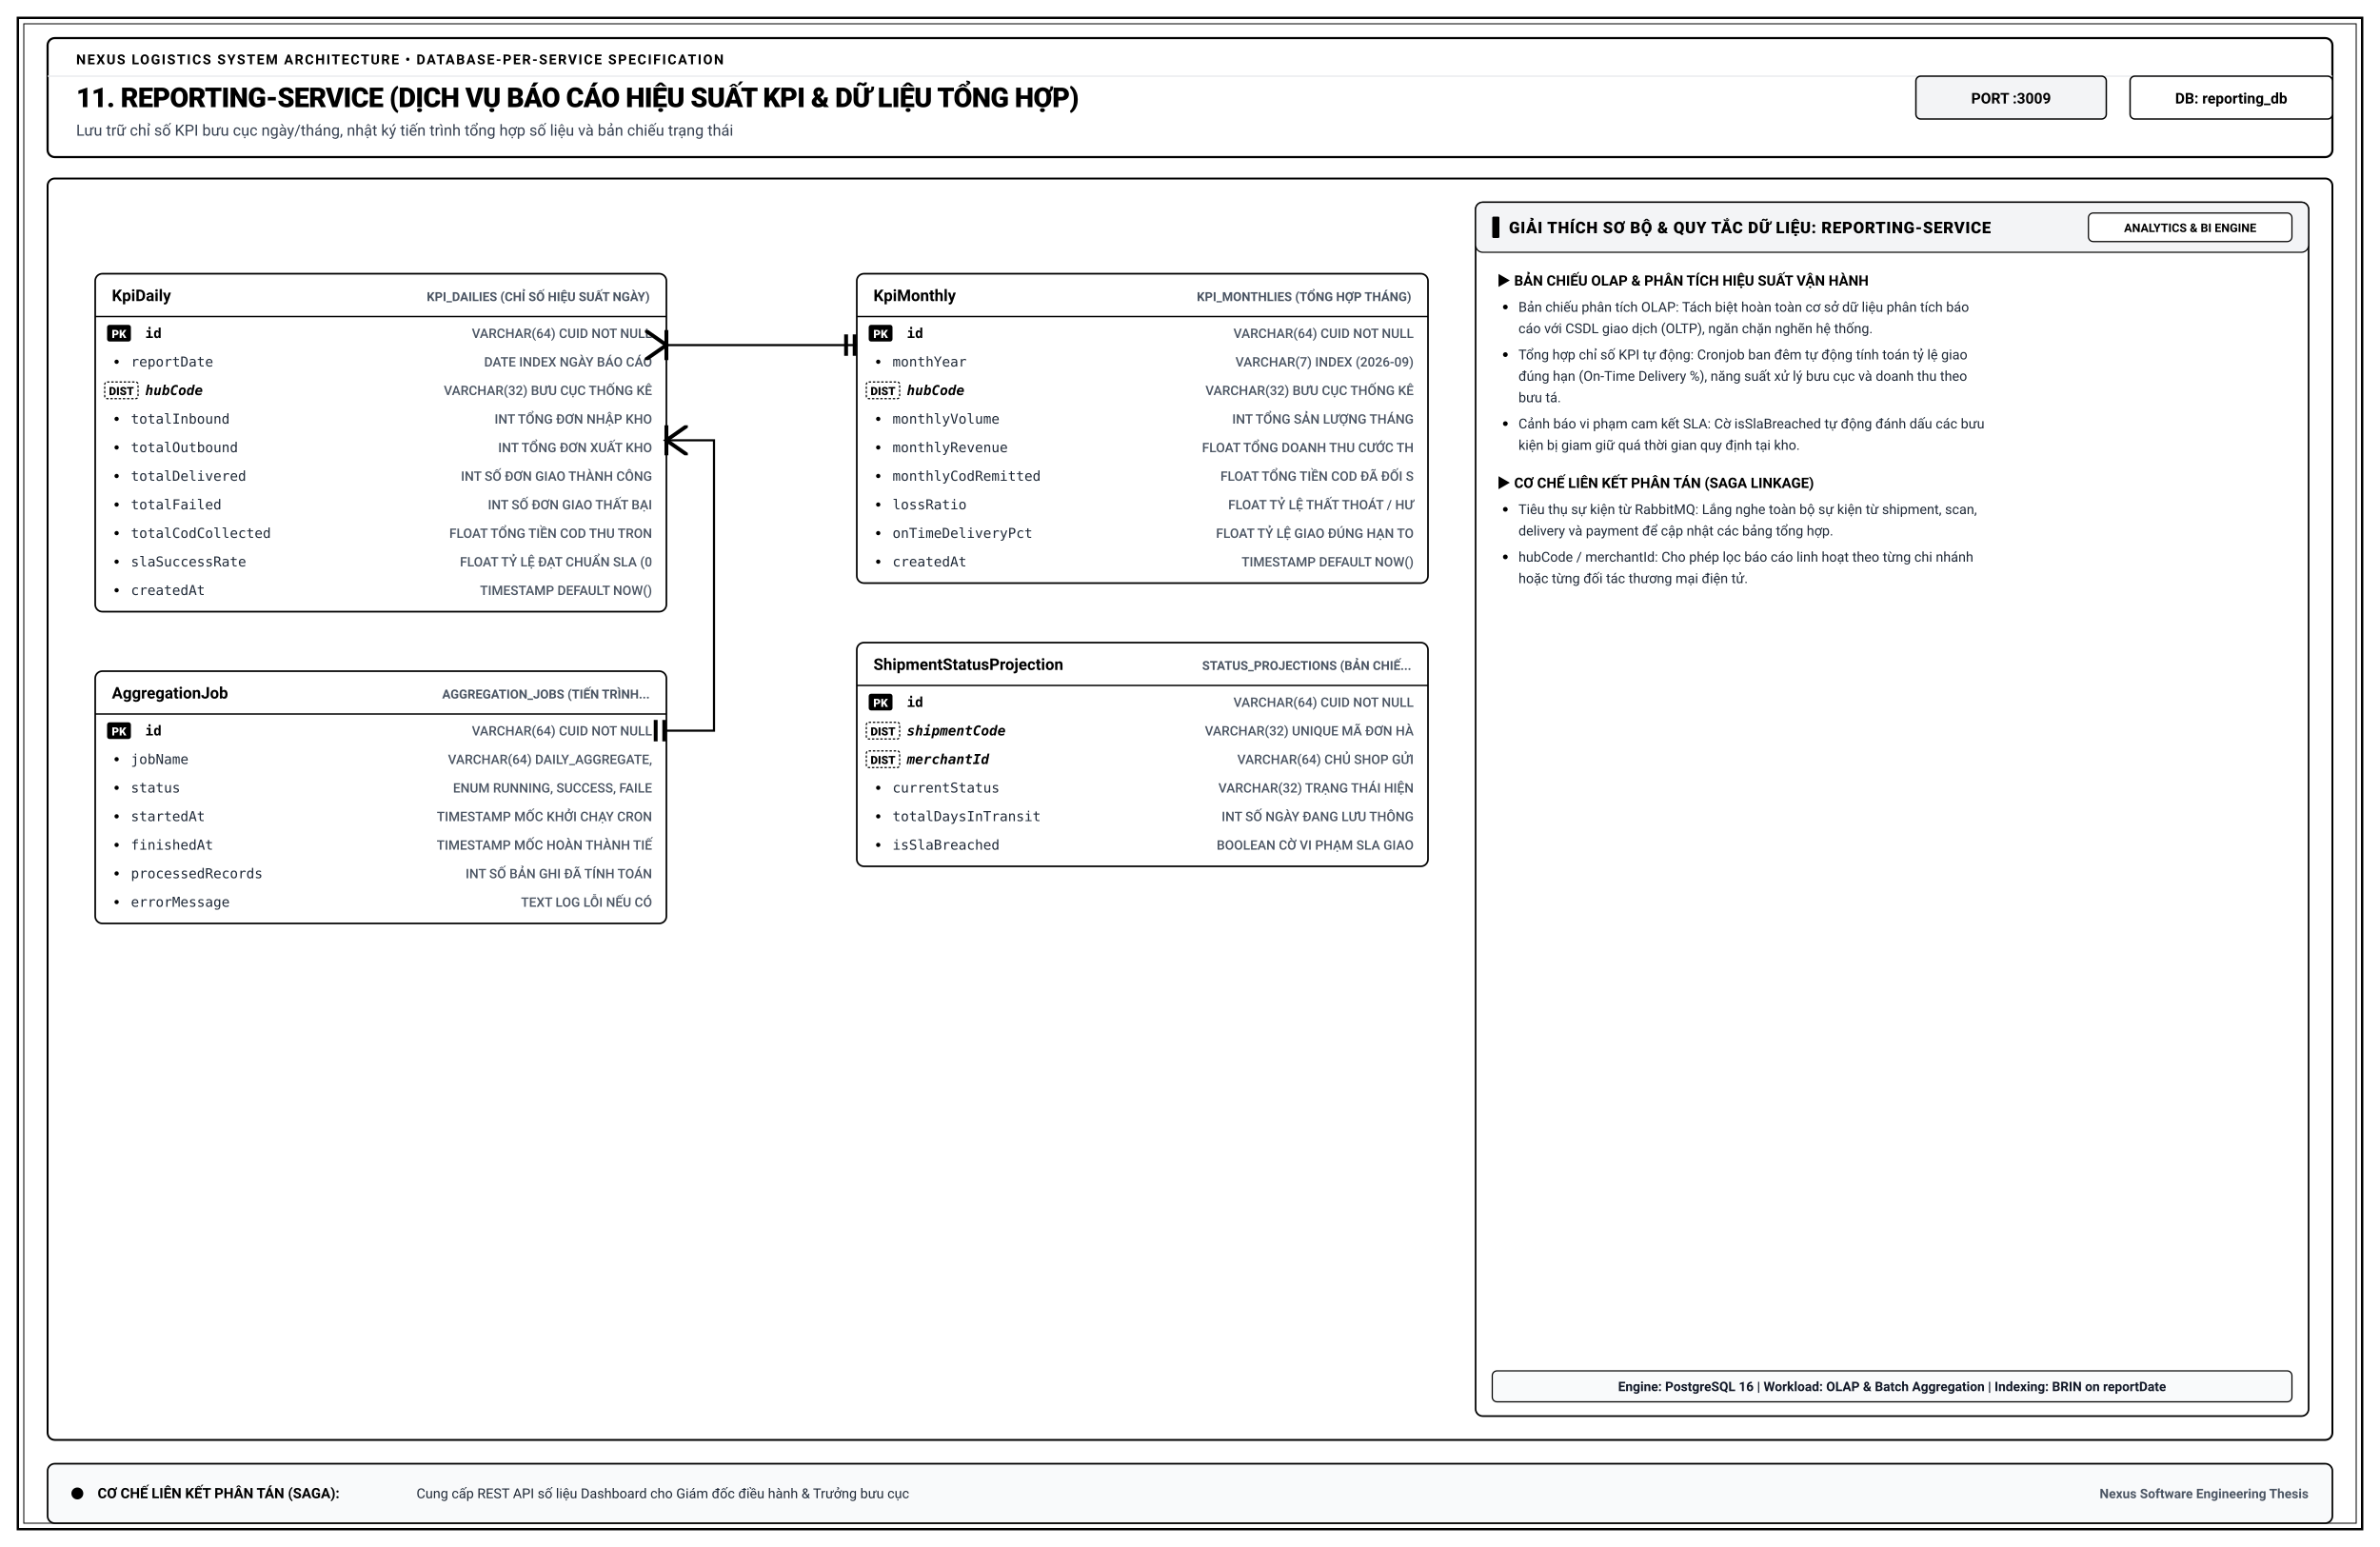
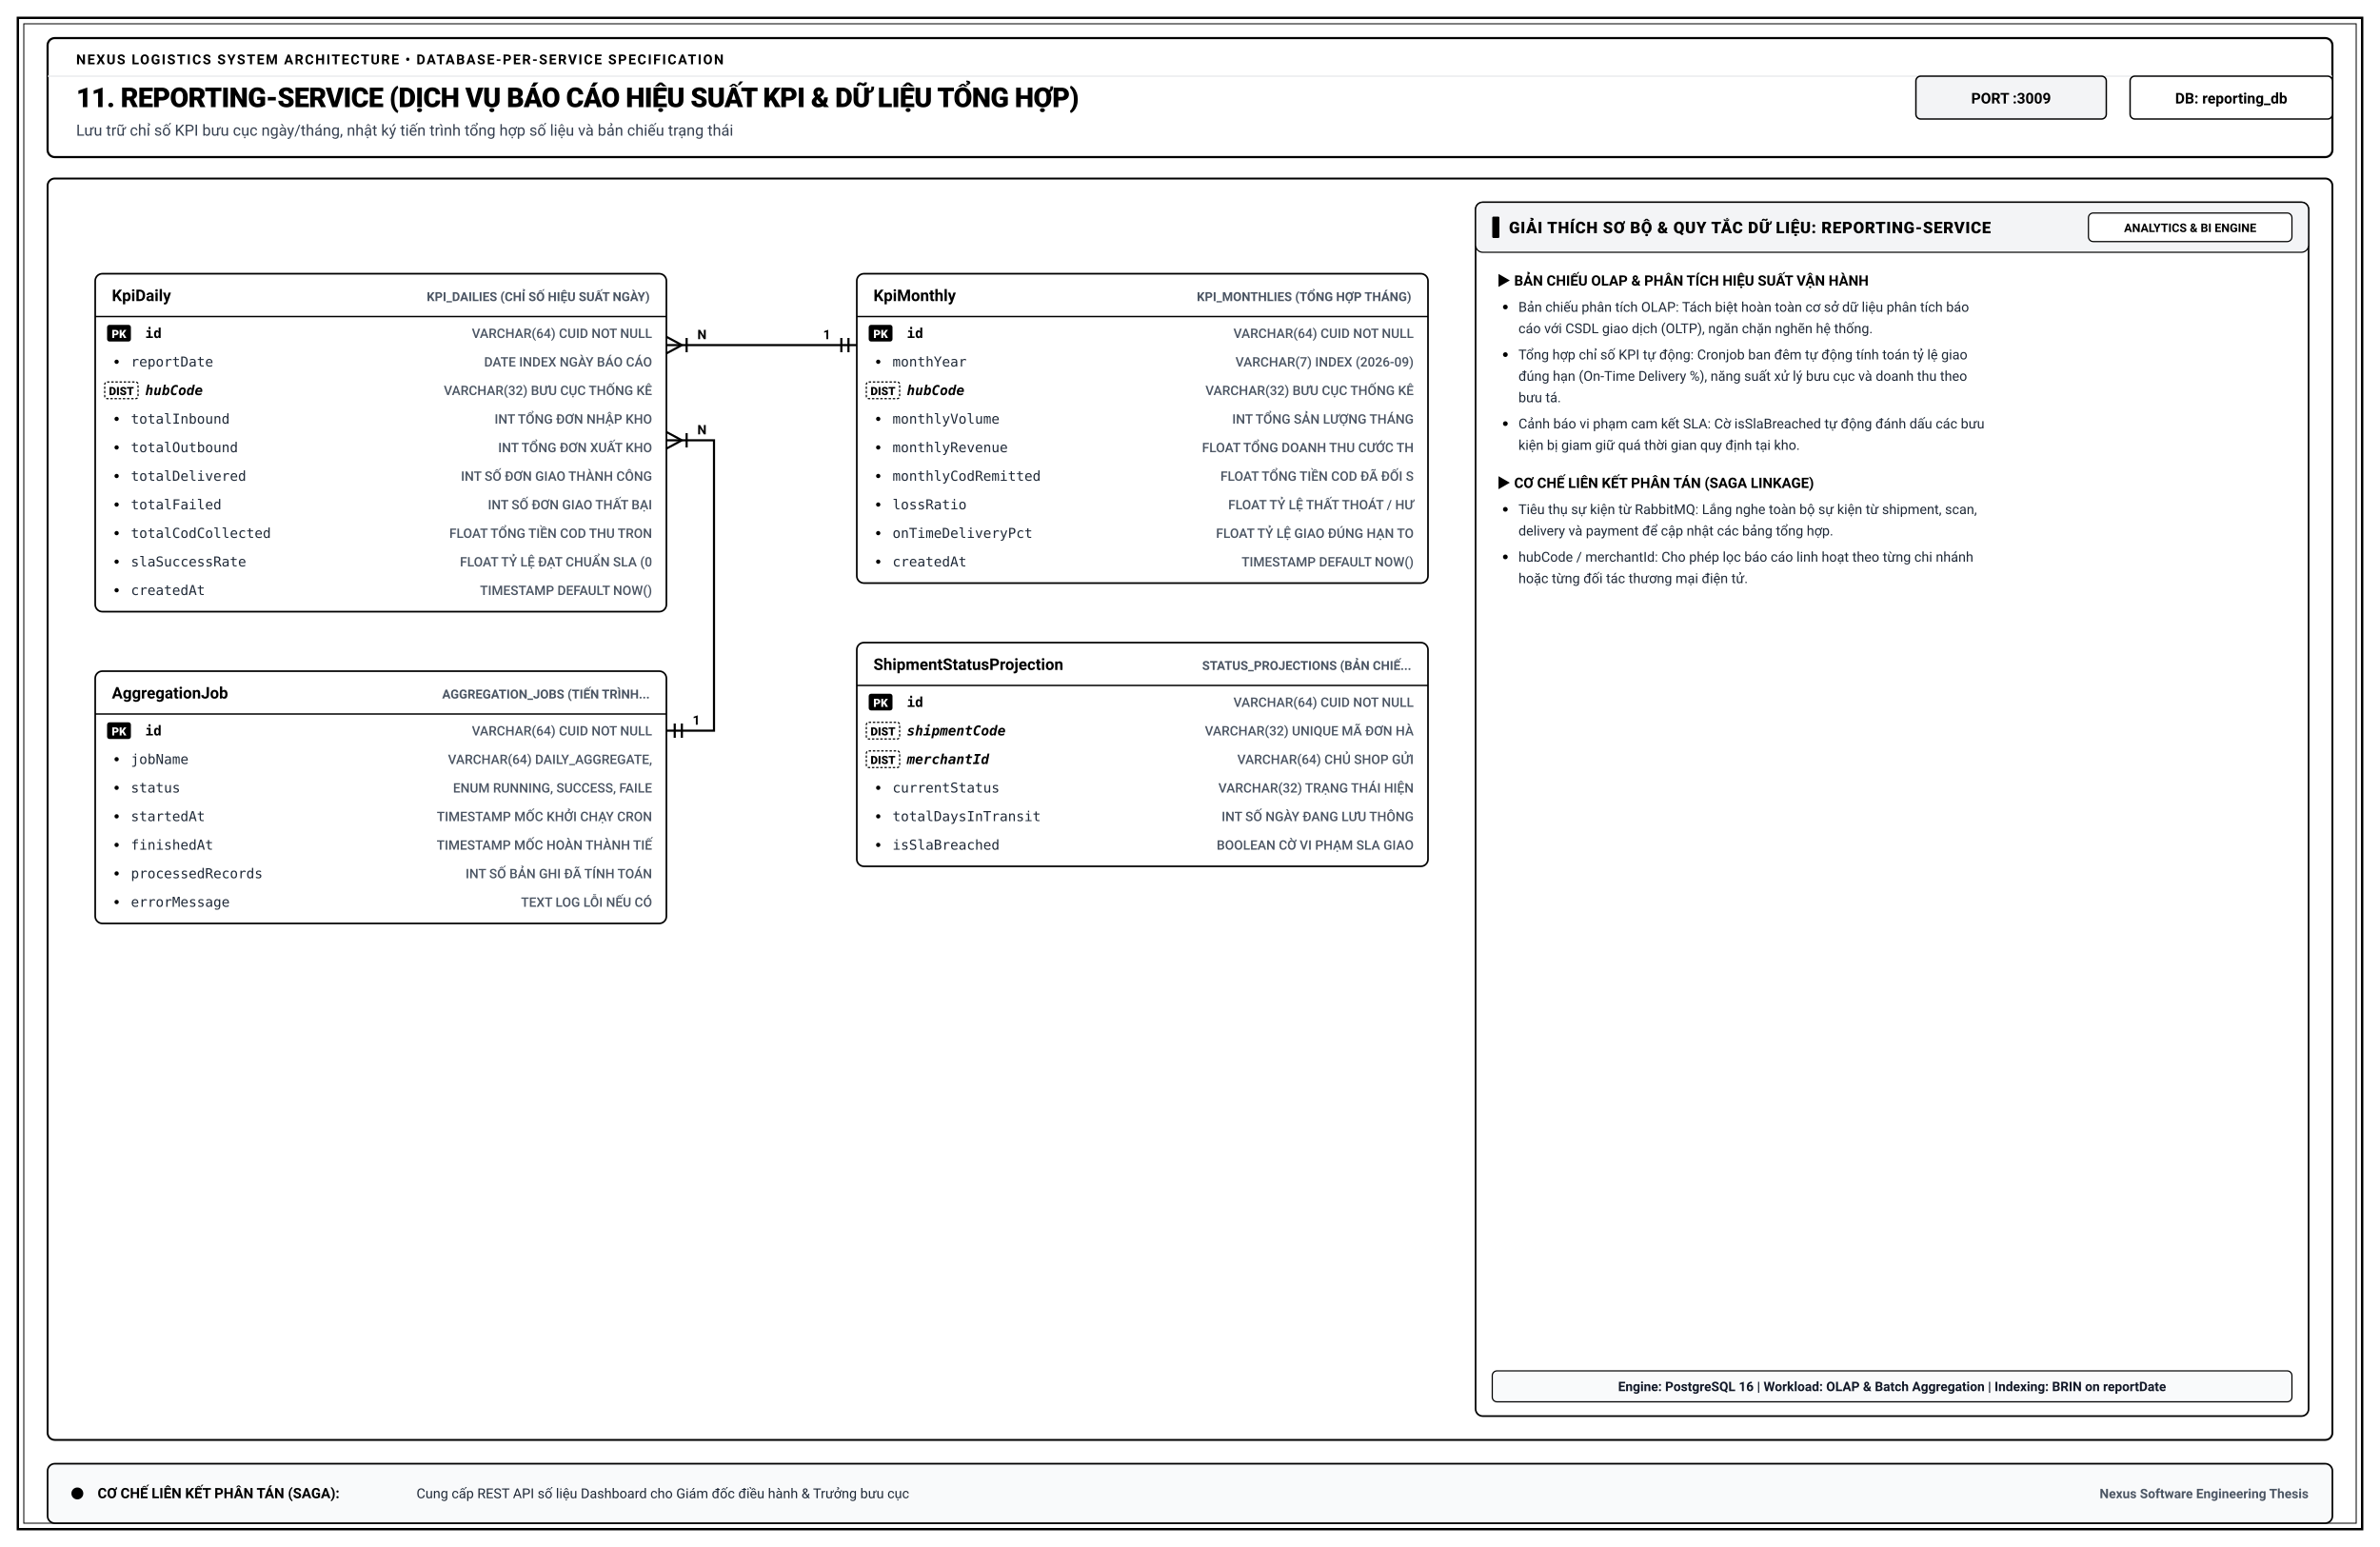
<svg xmlns="http://www.w3.org/2000/svg" viewBox="0 0 2000 1300" width="100%" height="100%" style="background:#FFFFFF;">
-   <defs>
-     <marker id="crow-many" markerWidth="14" markerHeight="14" refX="10" refY="7" orient="auto">
-       <path d="M 0 0 L 10 7 L 0 14 M 10 0 L 10 14" stroke="#000000" stroke-width="1.8" fill="none" />
-     </marker>
-     <marker id="crow-one" markerWidth="14" markerHeight="14" refX="10" refY="7" orient="auto">
-       <line x1="5" y1="2" x2="5" y2="12" stroke="#000000" stroke-width="1.8" />
-       <line x1="9" y1="2" x2="9" y2="12" stroke="#000000" stroke-width="1.8" />
-     </marker>
-     <marker id="arrow-dist" markerWidth="12" markerHeight="12" refX="9" refY="6" orient="auto">
-       <path d="M 0 1 L 9 6 L 0 11 z" fill="#000000" />
-     </marker>
-   </defs>
  <rect width="100%" height="100%" fill="#FFFFFF" />
  <rect x="15" y="15" width="1970" height="1270" fill="none" stroke="#000000" stroke-width="2" />
  <rect x="20" y="20" width="1960" height="1260" fill="none" stroke="#000000" stroke-width="0.8" />
  <style>
    text { font-family: -apple-system, BlinkMacSystemFont, "Segoe UI", Roboto, "Helvetica Neue", Arial, sans-serif; }
    .doc-badge { font-size: 11.5px; font-weight: 700; fill: #000000; letter-spacing: 1.2px; text-transform: uppercase; }
    .doc-title { font-size: 23px; font-weight: 800; fill: #000000; letter-spacing: -0.5px; }
    .doc-subtitle { font-size: 13px; font-weight: 400; fill: #374151; }
    
    .tbl-header { font-size: 13.5px; font-weight: 700; fill: #000000; }
    .tbl-tag { font-size: 10.5px; font-weight: 600; fill: #4B5563; text-transform: uppercase; }
    .tbl-field-pk { font-size: 11.5px; font-weight: 700; fill: #000000; font-family: ui-monospace, Menlo, monospace; }
    .tbl-field-fk { font-size: 11.5px; font-weight: 600; fill: #000000; font-family: ui-monospace, Menlo, monospace; }
    .tbl-field-dist { font-size: 11.5px; font-weight: 600; fill: #000000; font-style: italic; font-family: ui-monospace, Menlo, monospace; }
    .tbl-field-normal { font-size: 11.5px; font-weight: 500; fill: #1F2937; font-family: ui-monospace, Menlo, monospace; }
    .tbl-type { font-size: 11px; font-weight: 500; fill: #4B5563; }

    .badge-pk { font-size: 9.5px; font-weight: 800; fill: #FFFFFF; }
    .badge-fk { font-size: 9.5px; font-weight: 800; fill: #000000; }
    .badge-dist { font-size: 9.5px; font-weight: 800; fill: #000000; }

    .panel-header { font-size: 13.5px; font-weight: 800; fill: #000000; text-transform: uppercase; letter-spacing: 0.5px; }
    .panel-sec-title { font-size: 12px; font-weight: 700; fill: #000000; }
    .panel-body { font-size: 11.5px; font-weight: 400; fill: #1F2937; }
    .panel-bold { font-weight: 700; fill: #000000; }
    .panel-code { font-family: ui-monospace, Menlo, monospace; font-size: 11px; font-weight: 700; fill: #000000; }
  </style>
  <g id="Header" transform="translate(40, 32)">
    <rect width="1920" height="100" rx="6" fill="#FFFFFF" stroke="#000000" stroke-width="1.8" />
    <line x1="0" y1="32" x2="1920" y2="32" stroke="#E5E7EB" stroke-width="1" />
    <text x="24" y="22" class="doc-badge">NEXUS LOGISTICS SYSTEM ARCHITECTURE • DATABASE-PER-SERVICE SPECIFICATION</text>
    <text x="24" y="58" class="doc-title">11. REPORTING-SERVICE (DỊCH VỤ BÁO CÁO HIỆU SUẤT KPI &amp; DỮ LIỆU TỔNG HỢP)</text>
    <text x="24" y="82" class="doc-subtitle">Lưu trữ chỉ số KPI bưu cục ngày/tháng, nhật ký tiến trình tổng hợp số liệu và bản chiếu trạng thái</text>
    <rect x="1570" y="32" width="160" height="36" rx="4" fill="#F3F4F6" stroke="#000000" stroke-width="1.2" />
    <text x="1650" y="55" font-size="12.5" font-weight="700" fill="#000000" text-anchor="middle">PORT :3009</text>
    <rect x="1750" y="32" width="170" height="36" rx="4" fill="#FFFFFF" stroke="#000000" stroke-width="1.2" />
    <text x="1835" y="55" font-size="12.5" font-weight="700" fill="#000000" text-anchor="middle">DB: reporting_db</text>
  </g>
  <g id="ServiceBody" transform="translate(40, 150)">
    <rect width="1920" height="1060" rx="6" fill="#FFFFFF" stroke="#000000" stroke-width="1.6" />
    <g transform="translate(40, 80)">
      <rect width="480" height="284" rx="6" fill="#FFFFFF" stroke="#000000" stroke-width="1.4" />
      <line x1="0" y1="36" x2="480" y2="36" stroke="#000000" stroke-width="1.2" />
      <text x="14" y="23" class="tbl-header">KpiDaily</text>
      <text x="466" y="23" class="tbl-tag" text-anchor="end">KPI_DAILIES (CHỈ SỐ HIỆU SUẤT NGÀY)</text>
      <rect x="10" y="43" width="20" height="14" rx="2" fill="#000000" />
      <text x="20" y="54" class="badge-pk" text-anchor="middle">PK</text>
      <text x="42" y="54" class="tbl-field-pk">id</text>
      <text x="468" y="54" class="tbl-type" text-anchor="end">VARCHAR(64) CUID NOT NULL</text>
      <circle cx="18" cy="74" r="1.8" fill="#000000" />
      <text x="30" y="78" class="tbl-field-normal">reportDate</text>
      <text x="468" y="78" class="tbl-type" text-anchor="end">DATE INDEX NGÀY BÁO CÁO</text>
      <rect x="8" y="91" width="28" height="14" rx="2" fill="#FFFFFF" stroke="#000000" stroke-width="1" stroke-dasharray="2 1.5" />
      <text x="22" y="102" class="badge-dist" text-anchor="middle">DIST</text>
      <text x="42" y="102" class="tbl-field-dist">hubCode</text>
      <text x="468" y="102" class="tbl-type" text-anchor="end">VARCHAR(32) BƯU CỤC THỐNG KÊ</text>
      <circle cx="18" cy="122" r="1.8" fill="#000000" />
      <text x="30" y="126" class="tbl-field-normal">totalInbound</text>
      <text x="468" y="126" class="tbl-type" text-anchor="end">INT TỔNG ĐƠN NHẬP KHO</text>
      <circle cx="18" cy="146" r="1.8" fill="#000000" />
      <text x="30" y="150" class="tbl-field-normal">totalOutbound</text>
      <text x="468" y="150" class="tbl-type" text-anchor="end">INT TỔNG ĐƠN XUẤT KHO</text>
      <circle cx="18" cy="170" r="1.8" fill="#000000" />
      <text x="30" y="174" class="tbl-field-normal">totalDelivered</text>
      <text x="468" y="174" class="tbl-type" text-anchor="end">INT SỐ ĐƠN GIAO THÀNH CÔNG</text>
      <circle cx="18" cy="194" r="1.8" fill="#000000" />
      <text x="30" y="198" class="tbl-field-normal">totalFailed</text>
      <text x="468" y="198" class="tbl-type" text-anchor="end">INT SỐ ĐƠN GIAO THẤT BẠI</text>
      <circle cx="18" cy="218" r="1.8" fill="#000000" />
      <text x="30" y="222" class="tbl-field-normal">totalCodCollected</text>
      <text x="468" y="222" class="tbl-type" text-anchor="end">FLOAT TỔNG TIỀN COD THU TRON</text>
      <circle cx="18" cy="242" r="1.8" fill="#000000" />
      <text x="30" y="246" class="tbl-field-normal">slaSuccessRate</text>
      <text x="468" y="246" class="tbl-type" text-anchor="end">FLOAT TỶ LỆ ĐẠT CHUẨN SLA (0</text>
      <circle cx="18" cy="266" r="1.8" fill="#000000" />
      <text x="30" y="270" class="tbl-field-normal">createdAt</text>
      <text x="468" y="270" class="tbl-type" text-anchor="end">TIMESTAMP DEFAULT NOW()</text>
    </g>
    <g transform="translate(680, 80)">
      <rect width="480" height="260" rx="6" fill="#FFFFFF" stroke="#000000" stroke-width="1.4" />
      <line x1="0" y1="36" x2="480" y2="36" stroke="#000000" stroke-width="1.2" />
      <text x="14" y="23" class="tbl-header">KpiMonthly</text>
      <text x="466" y="23" class="tbl-tag" text-anchor="end">KPI_MONTHLIES (TỔNG HỢP THÁNG)</text>
      <rect x="10" y="43" width="20" height="14" rx="2" fill="#000000" />
      <text x="20" y="54" class="badge-pk" text-anchor="middle">PK</text>
      <text x="42" y="54" class="tbl-field-pk">id</text>
      <text x="468" y="54" class="tbl-type" text-anchor="end">VARCHAR(64) CUID NOT NULL</text>
      <circle cx="18" cy="74" r="1.8" fill="#000000" />
      <text x="30" y="78" class="tbl-field-normal">monthYear</text>
      <text x="468" y="78" class="tbl-type" text-anchor="end">VARCHAR(7) INDEX (2026-09)</text>
      <rect x="8" y="91" width="28" height="14" rx="2" fill="#FFFFFF" stroke="#000000" stroke-width="1" stroke-dasharray="2 1.5" />
      <text x="22" y="102" class="badge-dist" text-anchor="middle">DIST</text>
      <text x="42" y="102" class="tbl-field-dist">hubCode</text>
      <text x="468" y="102" class="tbl-type" text-anchor="end">VARCHAR(32) BƯU CỤC THỐNG KÊ</text>
      <circle cx="18" cy="122" r="1.8" fill="#000000" />
      <text x="30" y="126" class="tbl-field-normal">monthlyVolume</text>
      <text x="468" y="126" class="tbl-type" text-anchor="end">INT TỔNG SẢN LƯỢNG THÁNG</text>
      <circle cx="18" cy="146" r="1.8" fill="#000000" />
      <text x="30" y="150" class="tbl-field-normal">monthlyRevenue</text>
      <text x="468" y="150" class="tbl-type" text-anchor="end">FLOAT TỔNG DOANH THU CƯỚC TH</text>
      <circle cx="18" cy="170" r="1.8" fill="#000000" />
      <text x="30" y="174" class="tbl-field-normal">monthlyCodRemitted</text>
      <text x="468" y="174" class="tbl-type" text-anchor="end">FLOAT TỔNG TIỀN COD ĐÃ ĐỐI S</text>
      <circle cx="18" cy="194" r="1.8" fill="#000000" />
      <text x="30" y="198" class="tbl-field-normal">lossRatio</text>
      <text x="468" y="198" class="tbl-type" text-anchor="end">FLOAT TỶ LỆ THẤT THOÁT / HƯ</text>
      <circle cx="18" cy="218" r="1.8" fill="#000000" />
      <text x="30" y="222" class="tbl-field-normal">onTimeDeliveryPct</text>
      <text x="468" y="222" class="tbl-type" text-anchor="end">FLOAT TỶ LỆ GIAO ĐÚNG HẠN TO</text>
      <circle cx="18" cy="242" r="1.8" fill="#000000" />
      <text x="30" y="246" class="tbl-field-normal">createdAt</text>
      <text x="468" y="246" class="tbl-type" text-anchor="end">TIMESTAMP DEFAULT NOW()</text>
    </g>
    <g transform="translate(40, 414)">
      <rect width="480" height="212" rx="6" fill="#FFFFFF" stroke="#000000" stroke-width="1.4" />
      <line x1="0" y1="36" x2="480" y2="36" stroke="#000000" stroke-width="1.2" />
      <text x="14" y="23" class="tbl-header">AggregationJob</text>
      <text x="466" y="23" class="tbl-tag" text-anchor="end">AGGREGATION_JOBS (TIẾN TRÌNH...</text>
      <rect x="10" y="43" width="20" height="14" rx="2" fill="#000000" />
      <text x="20" y="54" class="badge-pk" text-anchor="middle">PK</text>
      <text x="42" y="54" class="tbl-field-pk">id</text>
      <text x="468" y="54" class="tbl-type" text-anchor="end">VARCHAR(64) CUID NOT NULL</text>
      <circle cx="18" cy="74" r="1.8" fill="#000000" />
      <text x="30" y="78" class="tbl-field-normal">jobName</text>
      <text x="468" y="78" class="tbl-type" text-anchor="end">VARCHAR(64) DAILY_AGGREGATE,</text>
      <circle cx="18" cy="98" r="1.8" fill="#000000" />
      <text x="30" y="102" class="tbl-field-normal">status</text>
      <text x="468" y="102" class="tbl-type" text-anchor="end">ENUM RUNNING, SUCCESS, FAILE</text>
      <circle cx="18" cy="122" r="1.8" fill="#000000" />
      <text x="30" y="126" class="tbl-field-normal">startedAt</text>
      <text x="468" y="126" class="tbl-type" text-anchor="end">TIMESTAMP MỐC KHỞI CHẠY CRON</text>
      <circle cx="18" cy="146" r="1.8" fill="#000000" />
      <text x="30" y="150" class="tbl-field-normal">finishedAt</text>
      <text x="468" y="150" class="tbl-type" text-anchor="end">TIMESTAMP MỐC HOÀN THÀNH TIẾ</text>
      <circle cx="18" cy="170" r="1.8" fill="#000000" />
      <text x="30" y="174" class="tbl-field-normal">processedRecords</text>
      <text x="468" y="174" class="tbl-type" text-anchor="end">INT SỐ BẢN GHI ĐÃ TÍNH TOÁN</text>
      <circle cx="18" cy="194" r="1.8" fill="#000000" />
      <text x="30" y="198" class="tbl-field-normal">errorMessage</text>
      <text x="468" y="198" class="tbl-type" text-anchor="end">TEXT LOG LỖI NẾU CÓ</text>
    </g>
    <g transform="translate(680, 390)">
      <rect width="480" height="188" rx="6" fill="#FFFFFF" stroke="#000000" stroke-width="1.4" />
      <line x1="0" y1="36" x2="480" y2="36" stroke="#000000" stroke-width="1.2" />
      <text x="14" y="23" class="tbl-header">ShipmentStatusProjection</text>
      <text x="466" y="23" class="tbl-tag" text-anchor="end">STATUS_PROJECTIONS (BẢN CHIẾ...</text>
      <rect x="10" y="43" width="20" height="14" rx="2" fill="#000000" />
      <text x="20" y="54" class="badge-pk" text-anchor="middle">PK</text>
      <text x="42" y="54" class="tbl-field-pk">id</text>
      <text x="468" y="54" class="tbl-type" text-anchor="end">VARCHAR(64) CUID NOT NULL</text>
      <rect x="8" y="67" width="28" height="14" rx="2" fill="#FFFFFF" stroke="#000000" stroke-width="1" stroke-dasharray="2 1.5" />
      <text x="22" y="78" class="badge-dist" text-anchor="middle">DIST</text>
      <text x="42" y="78" class="tbl-field-dist">shipmentCode</text>
      <text x="468" y="78" class="tbl-type" text-anchor="end">VARCHAR(32) UNIQUE MÃ ĐƠN HÀ</text>
      <rect x="8" y="91" width="28" height="14" rx="2" fill="#FFFFFF" stroke="#000000" stroke-width="1" stroke-dasharray="2 1.5" />
      <text x="22" y="102" class="badge-dist" text-anchor="middle">DIST</text>
      <text x="42" y="102" class="tbl-field-dist">merchantId</text>
      <text x="468" y="102" class="tbl-type" text-anchor="end">VARCHAR(64) CHỦ SHOP GỬI</text>
      <circle cx="18" cy="122" r="1.8" fill="#000000" />
      <text x="30" y="126" class="tbl-field-normal">currentStatus</text>
      <text x="468" y="126" class="tbl-type" text-anchor="end">VARCHAR(32) TRẠNG THÁI HIỆN</text>
      <circle cx="18" cy="146" r="1.8" fill="#000000" />
      <text x="30" y="150" class="tbl-field-normal">totalDaysInTransit</text>
      <text x="468" y="150" class="tbl-type" text-anchor="end">INT SỐ NGÀY ĐANG LƯU THÔNG</text>
      <circle cx="18" cy="170" r="1.8" fill="#000000" />
      <text x="30" y="174" class="tbl-field-normal">isSlaBreached</text>
      <text x="468" y="174" class="tbl-type" text-anchor="end">BOOLEAN CỜ VI PHẠM SLA GIAO</text>
    </g>
-     <path d="M 520 140 L 680 140" stroke="#000000" stroke-width="1.8" fill="none" marker-start="url(#crow-many)" marker-end="url(#crow-one)" />
-     <path d="M 520 464 L 560 464 L 560 220 L 520 220" stroke="#000000" stroke-width="1.8" fill="none" marker-start="url(#crow-one)" marker-end="url(#crow-many)" />
+     <path d="M 520 140 L 680 140" stroke="#000000" stroke-width="1.8" fill="none" />
+     <path d="M 533.0 140.0 L 520.0 133.0 M 533.0 140.0 L 520.0 147.0" stroke="#000000" stroke-width="1.8" fill="none" />
+     <line x1="537.0" y1="134.0" x2="537.0" y2="146.0" stroke="#000000" stroke-width="1.8" />
+     <text x="546.0" y="135.0" font-size="11" font-weight="700" fill="#000000" text-anchor="start">N</text>
+     <line x1="673.0" y1="134.0" x2="673.0" y2="146.0" stroke="#000000" stroke-width="1.8" />
+     <line x1="667.0" y1="134.0" x2="667.0" y2="146.0" stroke="#000000" stroke-width="1.8" />
+     <text x="658.0" y="135.0" font-size="11" font-weight="700" fill="#000000" text-anchor="end">1</text>
+     <path d="M 520 464 L 560 464 L 560 220 L 520 220" stroke="#000000" stroke-width="1.8" fill="none" />
+     <line x1="527.0" y1="458.0" x2="527.0" y2="470.0" stroke="#000000" stroke-width="1.8" />
+     <line x1="533.0" y1="458.0" x2="533.0" y2="470.0" stroke="#000000" stroke-width="1.8" />
+     <text x="542.0" y="459.0" font-size="11" font-weight="700" fill="#000000" text-anchor="start">1</text>
+     <path d="M 533.0 220.0 L 520.0 213.0 M 533.0 220.0 L 520.0 227.0" stroke="#000000" stroke-width="1.8" fill="none" />
+     <line x1="537.0" y1="214.0" x2="537.0" y2="226.0" stroke="#000000" stroke-width="1.8" />
+     <text x="546.0" y="215.0" font-size="11" font-weight="700" fill="#000000" text-anchor="start">N</text>
    <g transform="translate(1200, 20)">
      <rect width="700" height="1020" rx="6" fill="#FFFFFF" stroke="#000000" stroke-width="1.4" />
      <rect x="0" y="0" width="700" height="42" rx="6" fill="#F3F4F6" stroke="#000000" stroke-width="1" />
      <rect x="14" y="12" width="6" height="18" rx="1" fill="#000000" />
      <text x="28" y="26" class="panel-header">GIẢI THÍCH SƠ BỘ &amp; QUY TẮC DỮ LIỆU: REPORTING-SERVICE</text>
      <rect x="515" y="9" width="171" height="24" rx="4" fill="#FFFFFF" stroke="#000000" stroke-width="1" />
      <text x="600.5" y="25" font-size="10" font-weight="700" fill="#000000" text-anchor="middle">ANALYTICS &amp; BI ENGINE</text>
      <text x="18" y="70" class="panel-sec-title">▶ BẢN CHIẾU OLAP &amp; PHÂN TÍCH HIỆU SUẤT VẬN HÀNH</text>
      <circle cx="25" cy="88" r="2" fill="#000000" />
      <text x="36" y="92" class="panel-body">Bản chiếu phân tích OLAP: Tách biệt hoàn toàn cơ sở dữ liệu phân tích báo</text>
      <text x="36" y="110" class="panel-body">cáo với CSDL giao dịch (OLTP), ngăn chặn nghẽn hệ thống.</text>
      <circle cx="25" cy="128" r="2" fill="#000000" />
      <text x="36" y="132" class="panel-body">Tổng hợp chỉ số KPI tự động: Cronjob ban đêm tự động tính toán tỷ lệ giao</text>
      <text x="36" y="150" class="panel-body">đúng hạn (On-Time Delivery %), năng suất xử lý bưu cục và doanh thu theo</text>
      <text x="36" y="168" class="panel-body">bưu tá.</text>
      <circle cx="25" cy="186" r="2" fill="#000000" />
      <text x="36" y="190" class="panel-body">Cảnh báo vi phạm cam kết SLA: Cờ isSlaBreached tự động đánh dấu các bưu</text>
      <text x="36" y="208" class="panel-body">kiện bị giam giữ quá thời gian quy định tại kho.</text>
      <text x="18" y="240" class="panel-sec-title">▶ CƠ CHẾ LIÊN KẾT PHÂN TÁN (SAGA LINKAGE)</text>
      <circle cx="25" cy="258" r="2" fill="#000000" />
      <text x="36" y="262" class="panel-body">Tiêu thụ sự kiện từ RabbitMQ: Lắng nghe toàn bộ sự kiện từ shipment, scan,</text>
      <text x="36" y="280" class="panel-body">delivery và payment để cập nhật các bảng tổng hợp.</text>
      <circle cx="25" cy="298" r="2" fill="#000000" />
      <text x="36" y="302" class="panel-body">hubCode / merchantId: Cho phép lọc báo cáo linh hoạt theo từng chi nhánh</text>
      <text x="36" y="320" class="panel-body">hoặc từng đối tác thương mại điện tử.</text>
      <rect x="14" y="982" width="672" height="26" rx="4" fill="#F9FAFB" stroke="#000000" stroke-width="1" />
      <text x="350.0" y="999" font-size="11" font-weight="600" fill="#111827" text-anchor="middle">Engine: PostgreSQL 16 | Workload: OLAP &amp; Batch Aggregation | Indexing: BRIN on reportDate</text>
    </g>
  </g>
  <g id="FooterSaga" transform="translate(40, 1230)">
    <rect width="1920" height="50" rx="6" fill="#F9FAFB" stroke="#000000" stroke-width="1.4" />
    <circle cx="25" cy="25" r="5" fill="#000000" />
    <text x="42" y="29" font-size="12" font-weight="700" fill="#000000">CƠ CHẾ LIÊN KẾT PHÂN TÁN (SAGA):</text>
    <text x="310" y="29" font-size="11.5" fill="#1F2937">Cung cấp REST API số liệu Dashboard cho Giám đốc điều hành &amp; Trưởng bưu cục</text>
    <text x="1900" y="29" font-size="11" font-weight="600" fill="#4B5563" text-anchor="end">Nexus Software Engineering Thesis</text>
  </g>
</svg>
